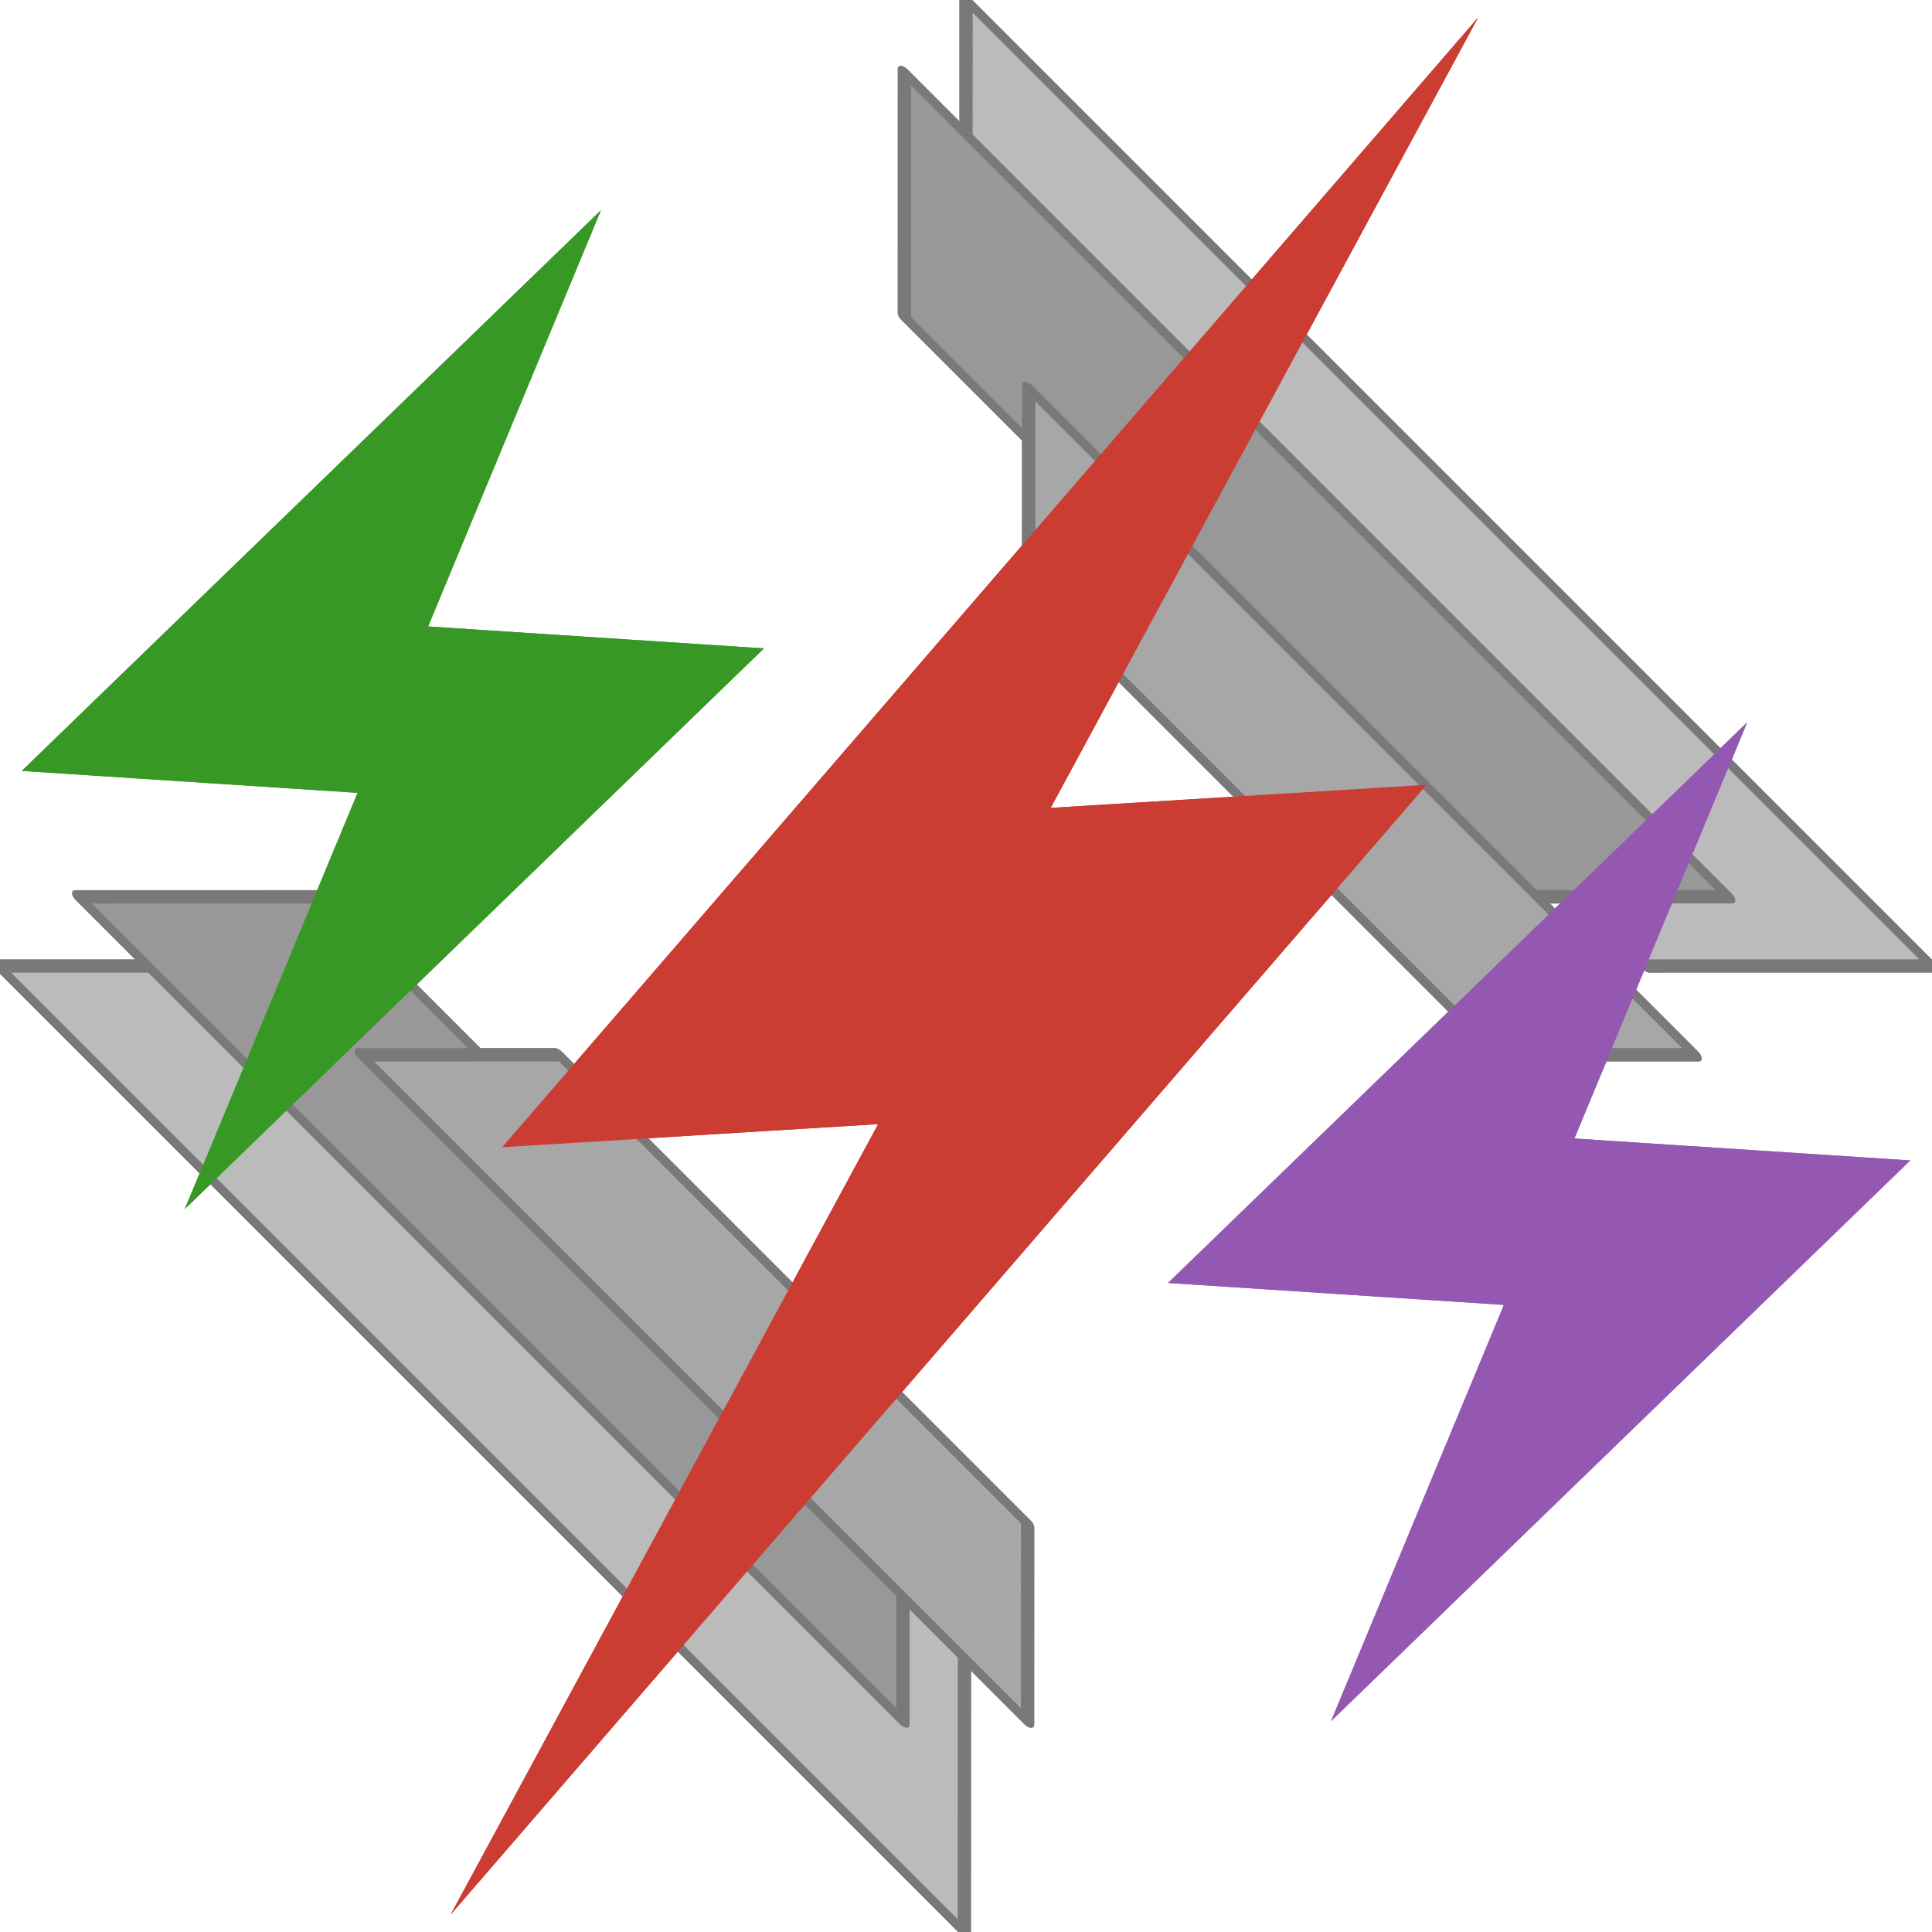
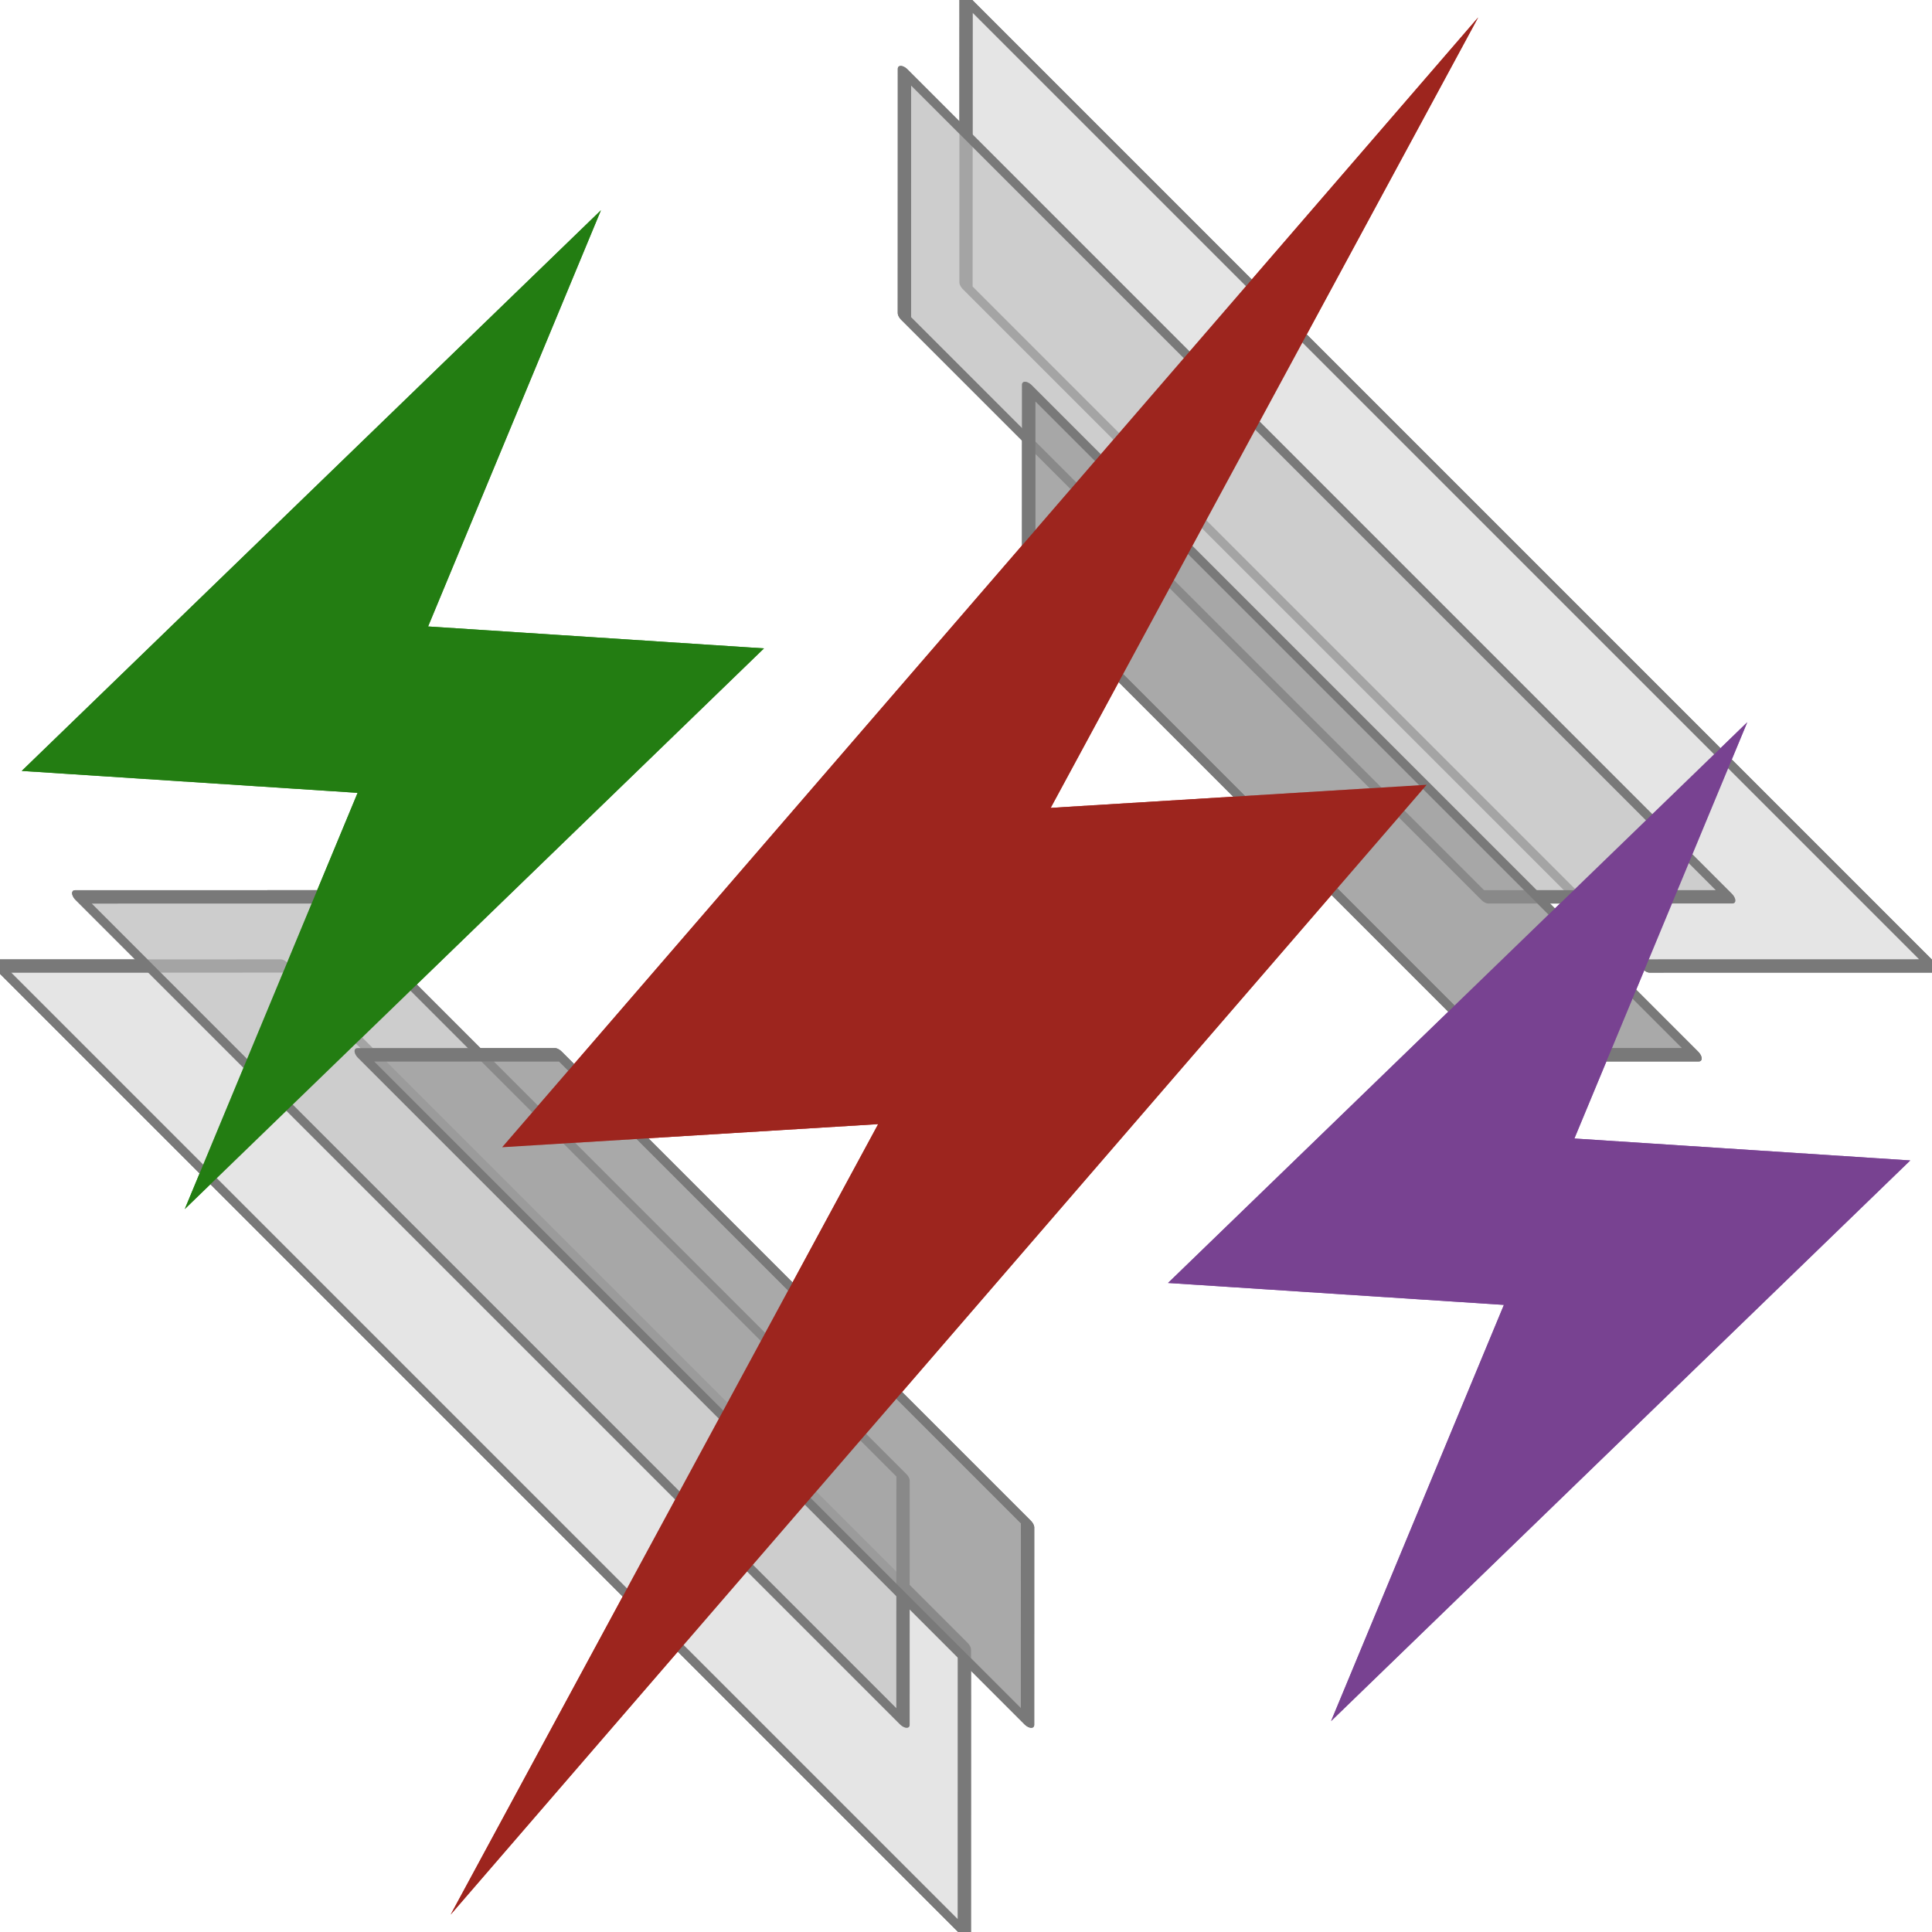
<svg xmlns="http://www.w3.org/2000/svg" width="100%" height="100%" viewBox="0 0 600 600" version="1.1" xml:space="preserve" style="fill-rule:evenodd;clip-rule:evenodd;stroke-linecap:round;stroke-linejoin:round;stroke-miterlimit:1.5;">
  <g transform="matrix(0.45408,-1.01653,1.01653,0.45408,-141.337,468.959)">
    <g transform="matrix(0.366362,0.820159,-0.820159,0.366362,436.206,-56.3173)">
      <g transform="matrix(6.88453,-6.88453,12.9699,12.9699,-1544.81,-512.696)">
-         <path d="M59.625,94.31L53.17,90.885L53.17,114.013L59.625,110.588L59.625,94.31Z" style="fill:rgb(198,198,198);stroke:rgb(145,145,145);stroke-width:0.28px;" />
+         <path d="M59.625,94.31L53.17,90.885L53.17,114.013L59.625,110.588L59.625,94.31Z" style="fill:rgb(238,238,238);stroke:rgb(121,121,121);stroke-width:0.28px;" />
      </g>
      <g transform="matrix(-6.88453,6.88453,-12.9699,-12.9699,2145.3,1112.71)">
-         <path d="M59.625,94.31L53.17,90.885L53.17,114.013L59.625,110.588L59.625,94.31Z" style="fill:rgb(198,198,198);stroke:rgb(145,145,145);stroke-width:0.28px;" />
+         <path d="M59.625,94.31L53.17,90.885L53.17,114.013L59.625,110.588L59.625,94.31Z" style="fill:rgb(238,238,238);stroke:rgb(121,121,121);stroke-width:0.28px;" />
      </g>
    </g>
    <g transform="matrix(0.312598,0.699801,-0.699801,0.312598,426.858,-27.5798)">
      <g transform="matrix(6.88453,-6.88453,12.9699,12.9699,-1544.81,-512.696)">
-         <path d="M59.625,94.31L53.17,90.885L53.17,114.013L59.625,110.588L59.625,94.31Z" style="fill:rgb(198,198,198);stroke:rgb(145,145,145);stroke-width:0.33px;" />
+         <path d="M59.625,94.31L53.17,90.885L53.17,114.013L59.625,110.588L59.625,94.31Z" style="fill:rgb(223,223,223);stroke:rgb(121,121,121);stroke-width:0.33px;" />
      </g>
      <g transform="matrix(-6.88453,6.88453,-12.9699,-12.9699,2145.3,1112.71)">
-         <path d="M59.625,94.31L53.17,90.885L53.17,114.013L59.625,110.588L59.625,94.31Z" style="fill:rgb(198,198,198);stroke:rgb(145,145,145);stroke-width:0.33px;" />
+         <path d="M59.625,94.31L53.17,90.885L53.17,114.013L59.625,110.588L59.625,94.31Z" style="fill:rgb(223,223,223);stroke:rgb(121,121,121);stroke-width:0.33px;" />
      </g>
    </g>
    <g transform="matrix(0.252698,0.565704,-0.565704,0.252698,378.537,80.3057)">
      <g transform="matrix(6.88453,-6.88453,12.9699,12.9699,-1544.81,-512.696)">
-         <path d="M59.625,94.31L53.17,90.885L53.17,114.013L59.625,110.588L59.625,94.31Z" style="fill:rgb(198,198,198);stroke:rgb(145,145,145);stroke-width:0.41px;" />
+         <path d="M59.625,94.31L53.17,90.885L53.17,114.013L59.625,110.588L59.625,94.31Z" style="fill:rgb(200,200,200);stroke:rgb(121,121,121);stroke-width:0.41px;" />
      </g>
      <g transform="matrix(-6.88453,6.88453,-12.9699,-12.9699,2145.3,1112.71)">
-         <path d="M59.625,94.31L53.17,90.885L53.17,114.013L59.625,110.588L59.625,94.31Z" style="fill:rgb(198,198,198);stroke:rgb(145,145,145);stroke-width:0.41px;" />
+         <path d="M59.625,94.31L53.17,90.885L53.17,114.013L59.625,110.588L59.625,94.31Z" style="fill:rgb(200,200,200);stroke:rgb(121,121,121);stroke-width:0.41px;" />
      </g>
    </g>
    <g transform="matrix(8.71411e-17,1.42312,-0.999926,6.12278e-17,599.956,37.3564)">
      <g transform="matrix(0.751433,-0.00275784,0.00419764,1.14374,12.4434,-42.577)">
        <path d="M230.997,256.216L318.325,213.881L204.129,562.298L223.069,343.784L135.741,386.119L249.937,37.702L230.997,256.216Z" style="fill:rgb(203,60,51);" />
      </g>
      <g transform="matrix(0.744892,-0.0989696,0.0752789,0.566585,115.902,152.15)">
        <path d="M230.997,256.216L318.325,213.881L204.129,562.298L223.069,343.784L135.741,386.119L249.937,37.702L230.997,256.216Z" style="fill:rgb(149,88,178);" />
      </g>
      <g transform="matrix(0.744892,-0.0989696,0.0752789,0.566585,-130.179,152.15)">
        <path d="M230.997,256.216L318.325,213.881L204.129,562.298L223.069,343.784L135.741,386.119L249.937,37.702L230.997,256.216Z" style="fill:rgb(56,152,38);" />
      </g>
    </g>
  </g>
-   <g transform="matrix(0.45408,-1.01653,1.01653,0.45408,-141.337,468.959)">
+   <g id="dark" transform="matrix(0.45408,-1.01653,1.01653,0.45408,-141.337,468.959)">
    <g transform="matrix(0.366362,0.820159,-0.820159,0.366362,436.206,-56.3173)">
      <g transform="matrix(6.88453,-6.88453,12.9699,12.9699,-1544.81,-512.696)">
-         <path d="M59.625,94.31L53.17,90.885L53.17,114.013L59.625,110.588L59.625,94.31Z" style="fill:rgb(187,187,187);stroke:rgb(121,121,121);stroke-width:0.28px;" />
+         <path d="M59.625,94.31L53.17,90.885L53.17,114.013L59.625,110.588L59.625,94.31Z" style="fill:rgb(223,223,223);fill-opacity:0.6;stroke:rgb(121,121,121);stroke-width:0.28px;" />
      </g>
      <g transform="matrix(-6.88453,6.88453,-12.9699,-12.9699,2145.3,1112.71)">
-         <path d="M59.625,94.31L53.17,90.885L53.17,114.013L59.625,110.588L59.625,94.31Z" style="fill:rgb(187,187,187);stroke:rgb(121,121,121);stroke-width:0.28px;" />
+         <path d="M59.625,94.31L53.17,90.885L53.17,114.013L59.625,110.588L59.625,94.31Z" style="fill:rgb(223,223,223);fill-opacity:0.6;stroke:rgb(121,121,121);stroke-width:0.28px;" />
      </g>
    </g>
    <g transform="matrix(0.312598,0.699801,-0.699801,0.312598,426.858,-27.5798)">
      <g transform="matrix(6.88453,-6.88453,12.9699,12.9699,-1544.81,-512.696)">
-         <path d="M59.625,94.31L53.17,90.885L53.17,114.013L59.625,110.588L59.625,94.31Z" style="fill:rgb(152,152,152);stroke:rgb(121,121,121);stroke-width:0.33px;" />
+         <path d="M59.625,94.31L53.17,90.885L53.17,114.013L59.625,110.588L59.625,94.31Z" style="fill:rgb(193,193,193);fill-opacity:0.6;stroke:rgb(121,121,121);stroke-width:0.33px;" />
      </g>
      <g transform="matrix(-6.88453,6.88453,-12.9699,-12.9699,2145.3,1112.71)">
-         <path d="M59.625,94.31L53.17,90.885L53.17,114.013L59.625,110.588L59.625,94.31Z" style="fill:rgb(152,152,152);stroke:rgb(121,121,121);stroke-width:0.33px;" />
+         <path d="M59.625,94.31L53.17,90.885L53.17,114.013L59.625,110.588L59.625,94.31Z" style="fill:rgb(193,193,193);fill-opacity:0.6;stroke:rgb(121,121,121);stroke-width:0.33px;" />
      </g>
    </g>
    <g transform="matrix(0.252698,0.565704,-0.565704,0.252698,378.537,80.3057)">
      <g transform="matrix(6.88453,-6.88453,12.9699,12.9699,-1544.81,-512.696)">
-         <path d="M59.625,94.31L53.17,90.885L53.17,114.013L59.625,110.588L59.625,94.31Z" style="fill:rgb(167,167,167);stroke:rgb(121,121,121);stroke-width:0.41px;" />
+         <path d="M59.625,94.31L53.17,90.885L53.17,114.013L59.625,110.588L59.625,94.31Z" style="fill:rgb(149,149,149);fill-opacity:0.6;stroke:rgb(121,121,121);stroke-width:0.41px;" />
      </g>
      <g transform="matrix(-6.88453,6.88453,-12.9699,-12.9699,2145.3,1112.71)">
-         <path d="M59.625,94.31L53.17,90.885L53.17,114.013L59.625,110.588L59.625,94.31Z" style="fill:rgb(167,167,167);stroke:rgb(121,121,121);stroke-width:0.41px;" />
+         <path d="M59.625,94.31L53.17,90.885L53.17,114.013L59.625,110.588L59.625,94.31Z" style="fill:rgb(149,149,149);fill-opacity:0.6;stroke:rgb(121,121,121);stroke-width:0.41px;" />
      </g>
    </g>
    <g transform="matrix(8.71411e-17,1.42312,-0.999926,6.12278e-17,599.956,37.3564)">
      <g transform="matrix(0.751433,-0.00275784,0.00419764,1.14374,12.4434,-42.577)">
-         <path d="M230.997,256.216L318.325,213.881L204.129,562.298L223.069,343.784L135.741,386.119L249.937,37.702L230.997,256.216Z" style="fill:rgb(203,60,51);" />
+         <path d="M230.997,256.216L318.325,213.881L204.129,562.298L223.069,343.784L135.741,386.119L249.937,37.702L230.997,256.216Z" style="fill:rgb(157,37,30);" />
      </g>
      <g transform="matrix(0.744892,-0.0989696,0.0752789,0.566585,115.902,152.15)">
-         <path d="M230.997,256.216L318.325,213.881L204.129,562.298L223.069,343.784L135.741,386.119L249.937,37.702L230.997,256.216Z" style="fill:rgb(149,88,178);" />
+         <path d="M230.997,256.216L318.325,213.881L204.129,562.298L223.069,343.784L135.741,386.119L249.937,37.702L230.997,256.216Z" style="fill:rgb(120,66,145);" />
      </g>
      <g transform="matrix(0.744892,-0.0989696,0.0752789,0.566585,-130.179,152.15)">
-         <path d="M230.997,256.216L318.325,213.881L204.129,562.298L223.069,343.784L135.741,386.119L249.937,37.702L230.997,256.216Z" style="fill:rgb(56,152,38);" />
+         <path d="M230.997,256.216L318.325,213.881L204.129,562.298L223.069,343.784L135.741,386.119L249.937,37.702L230.997,256.216Z" style="fill:rgb(35,125,18);" />
      </g>
    </g>
  </g>
</svg>
